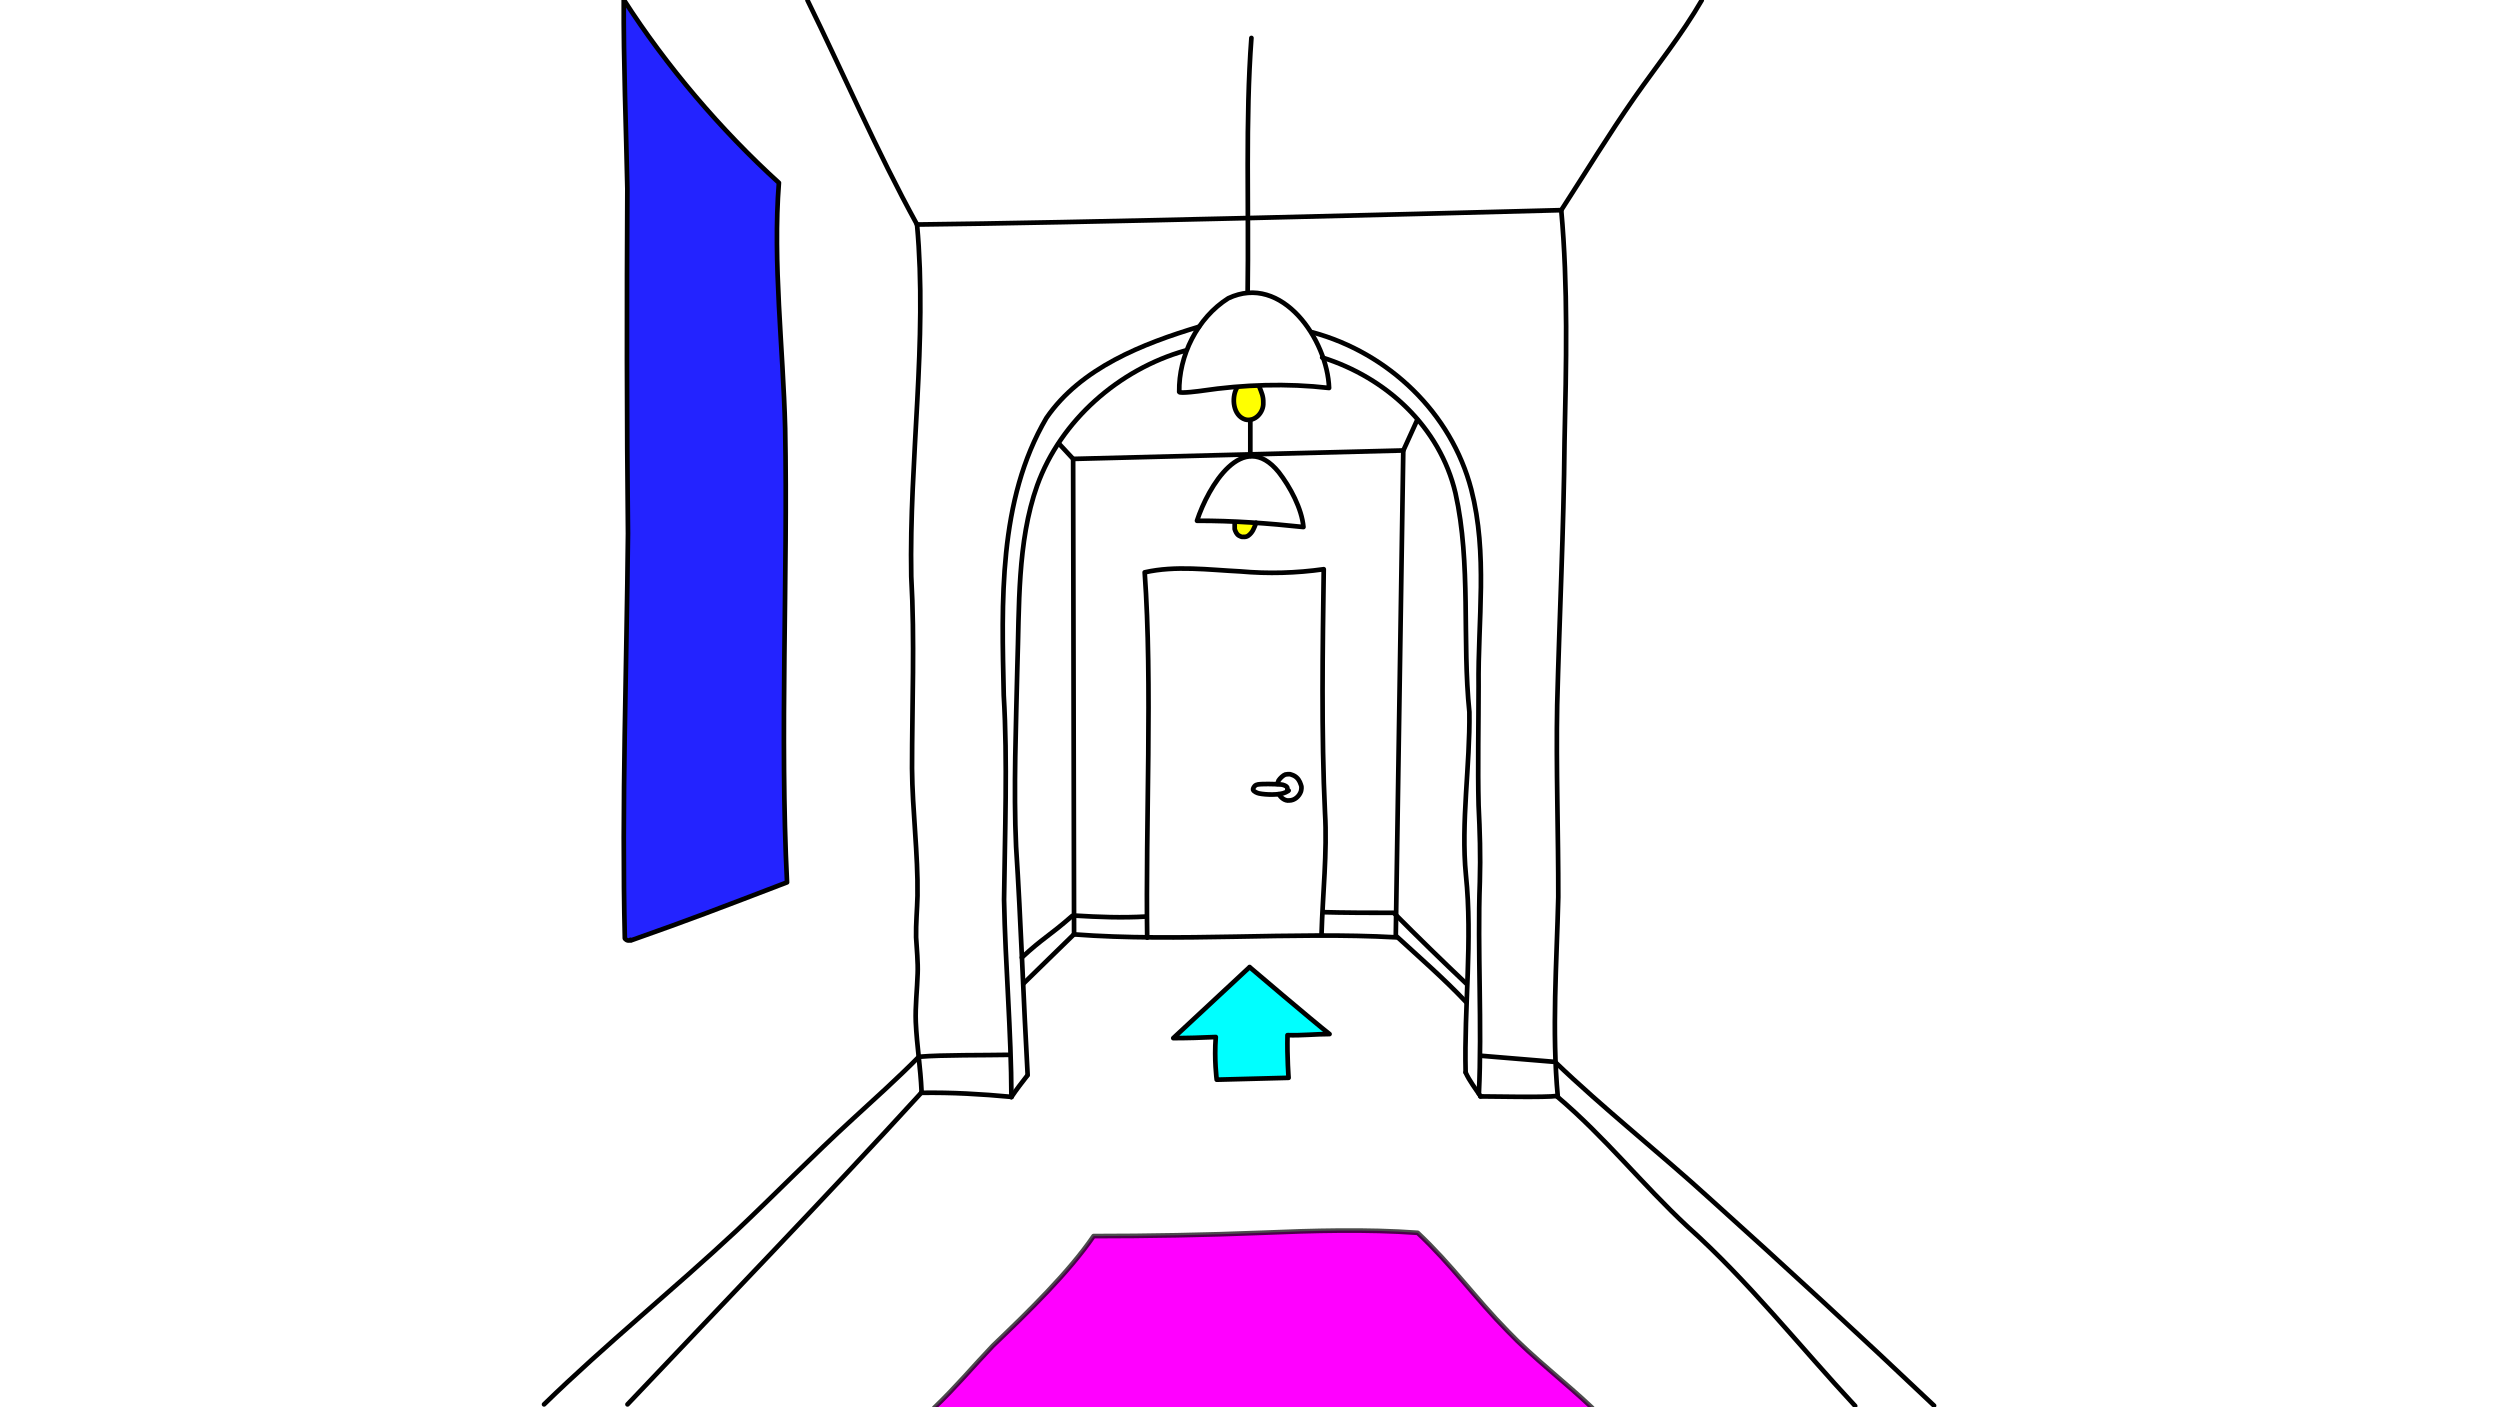
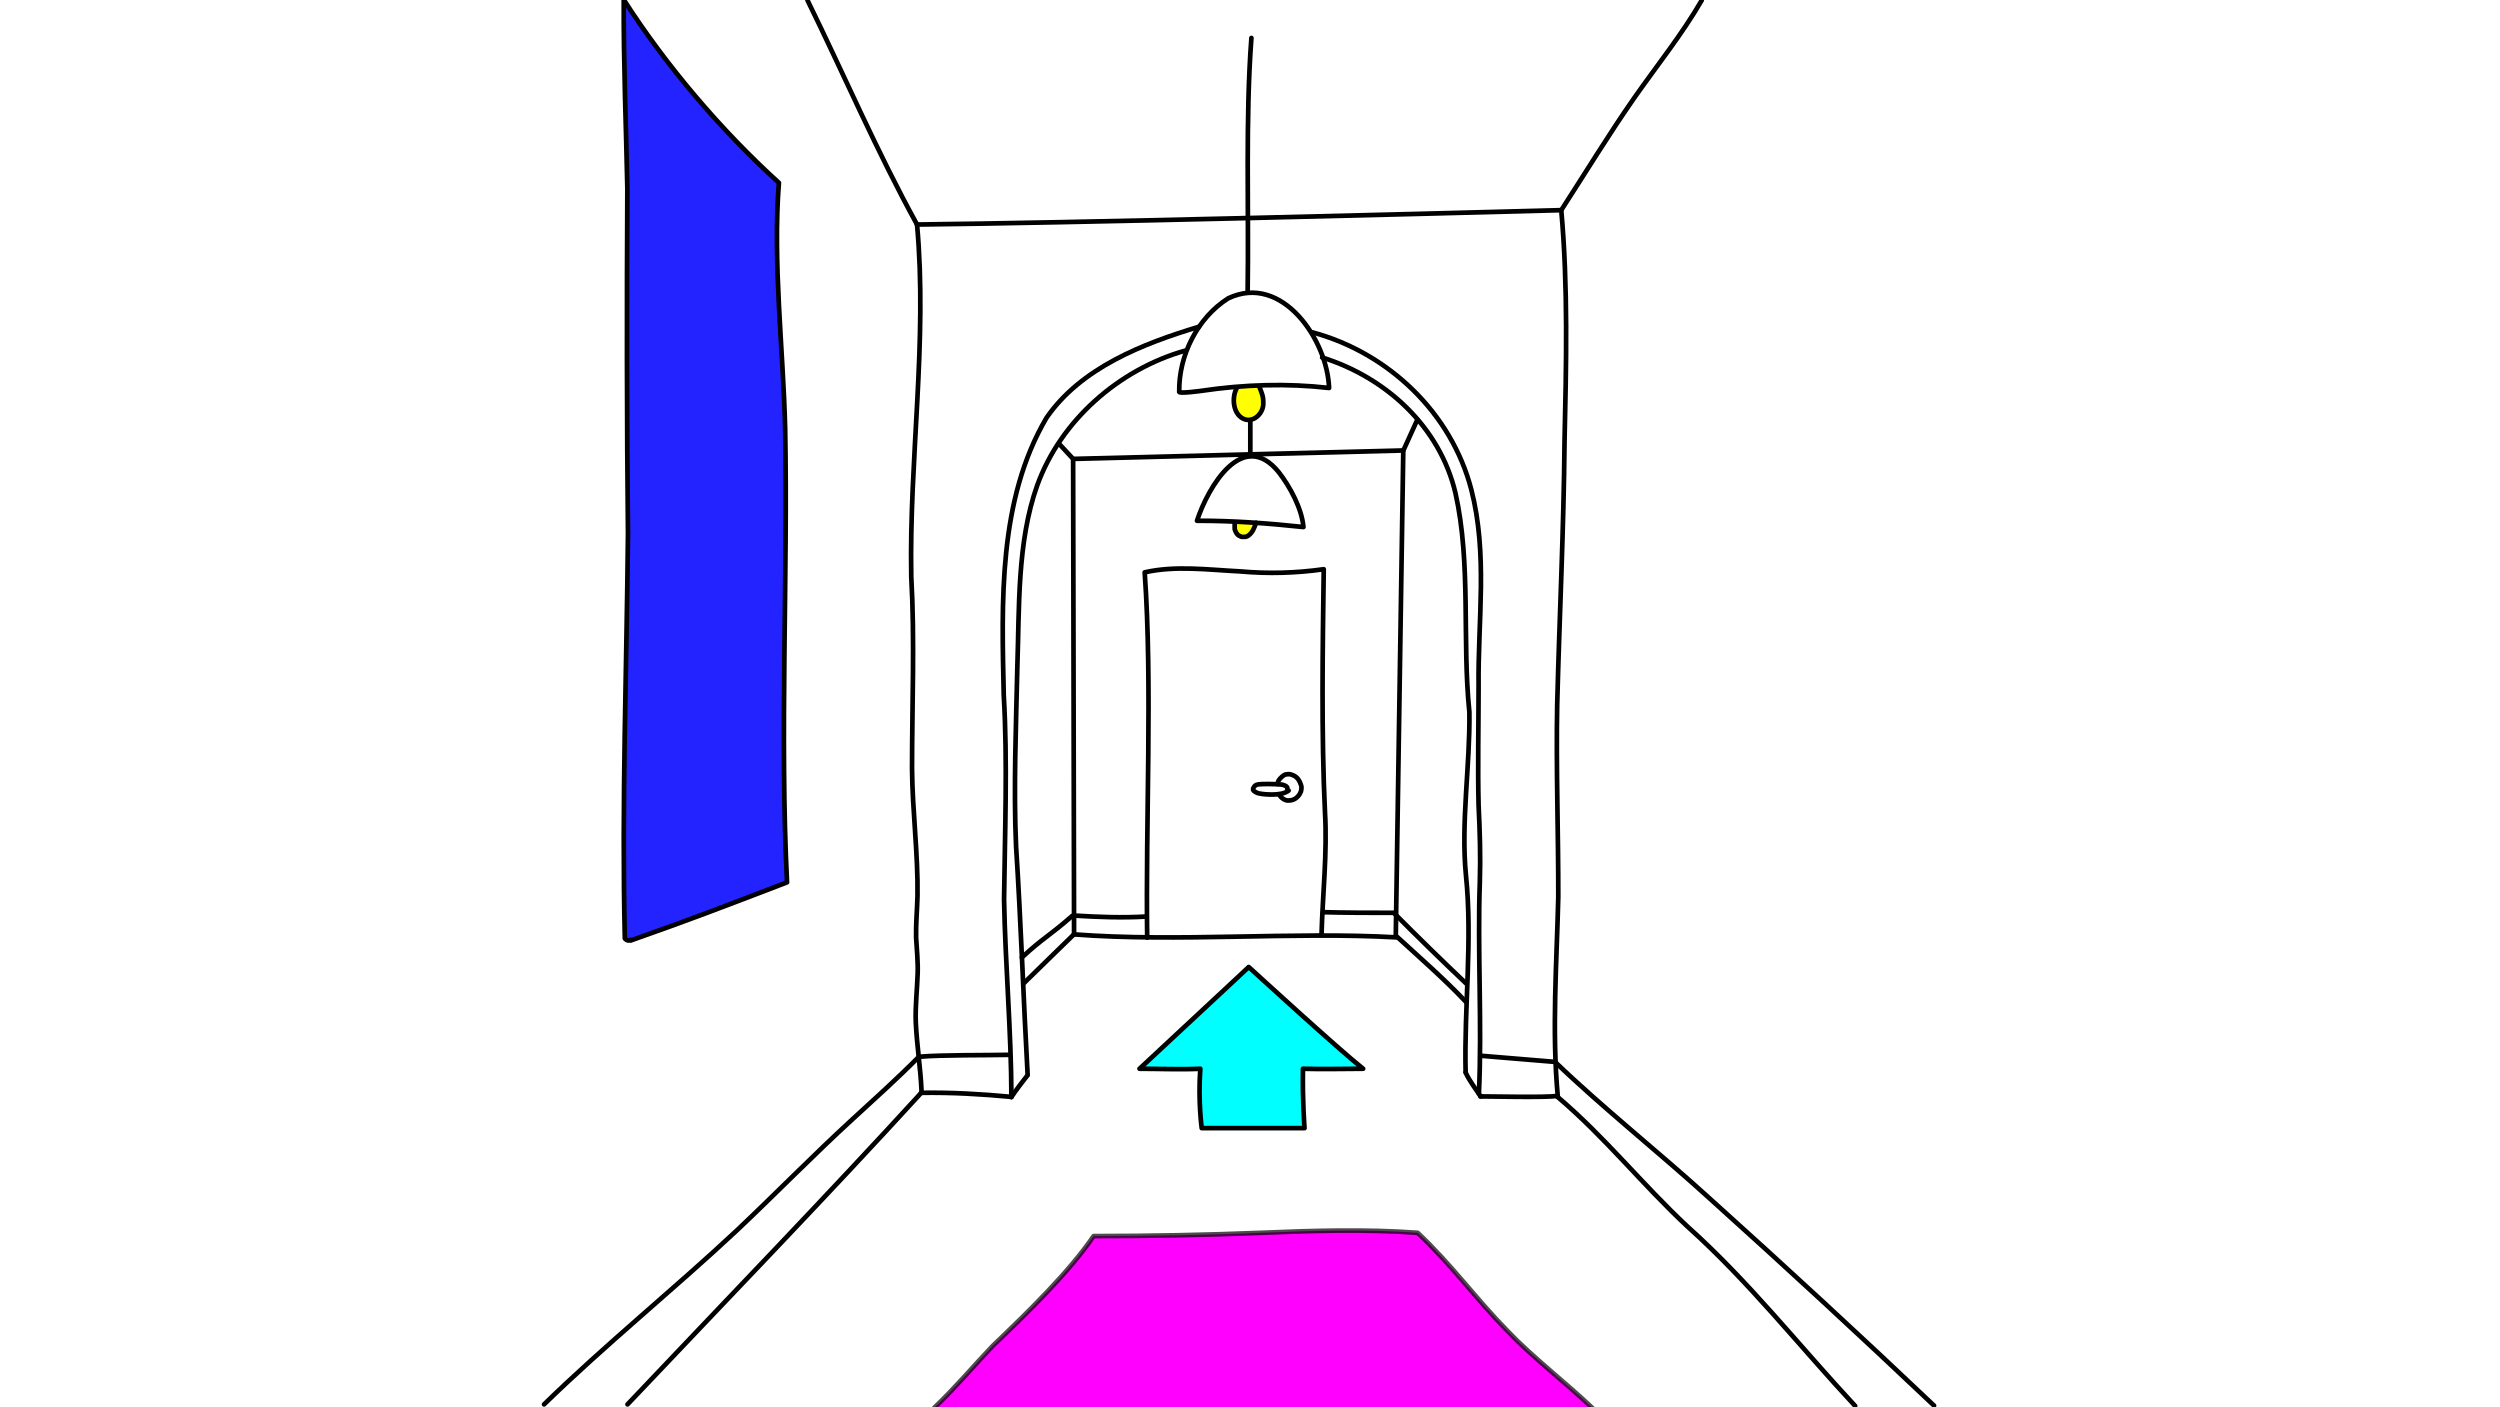
<svg xmlns="http://www.w3.org/2000/svg" id="Ebene_1" version="1.1" viewBox="0 0 1600 900">
  <defs>
    <style>
      .st0, .st1 {
        fill: none;
      }

      .st1, .st2, .st3, .st4, .st5 {
        stroke: #000;
        stroke-linecap: round;
        stroke-linejoin: round;
        stroke-width: 3px;
      }

      .st2 {
        fill: #2323ff;
      }

      .st3 {
        fill: #f0f;
        stroke-opacity: .7;
      }

      .st4 {
        fill: aqua;
      }

      .st5 {
        fill: #ff0;
      }
    </style>
  </defs>
  <g id="Pen">
    <path id="STROKE_1d8e28cb-b568-4272-8194-d3212b8d963c" class="st5" d="M805.9,247.3c1.6,4.2,2.7,6.3,2.6,10.5.3,6.1-5.3,12.3-11.5,10.7-7.8-2.4-9-13.7-5.5-20.1" />
    <path id="STROKE_6c9c7404-d29c-4910-9c88-666190371048" class="st5" d="M803.9,334.6c-1.3,3.5-2.2,6.2-5.1,8.3-.9.6-2,.8-3.1.7-1,.2-2-.4-2.8-.8-1.5-.9-2.2-2.6-2.7-4.2v-4.2" />
    <path id="STROKE_2ceb2a1f-15ce-40ef-b551-7405748289e4" class="st1" d="M687.4,597.9c-10.2,10.1-21.5,20.8-32.5,31.7" />
    <path id="STROKE_732901be-4f27-4845-84fa-93f89d3b165c" class="st1" d="M589.5,699.5c-60.8,66.5-125.9,133.8-187.9,199.3" />
    <path id="STROKE_89ce50e8-125f-45cb-8ddb-e85d62b2d91a" class="st1" d="M686.2,586.2c-15,13.1-18.6,14-32.2,26.6" />
    <path id="STROKE_bf6fbfab-8e91-42fc-b6db-a29e29816fc3" class="st1" d="M588.1,676.3c-13.2,13.4-29.2,27.8-42.5,40-24.5,22.4-50.3,48.8-74.4,71.5-39.9,37.3-83.8,72.8-123,111" />
    <path id="STROKE_7be66836-7305-409e-bfc0-ac9d104582cc" class="st1" d="M586.9,143.7c-25.9-47.1-47.1-96.7-70.1-143.5" />
    <path id="STROKE_7f243793-02fc-488f-a03b-3f38841ed466" class="st1" d="M999.2,134.5c15.6-24.1,30.3-48.3,46.9-72.1,14.5-20.7,30.4-40.4,43-62.2" />
    <path id="STROKE_0f607105-4132-4b3e-9a9c-ade2ee99ca7b" class="st1" d="M586.9,143.7c100.7-1.1,310.8-6.5,412.3-9.2,4.4,48.5,3.2,99.8,2.1,148.3-.5,55.6-3.3,112.8-4.7,168.3-.8,39.6.8,83.8.7,123-1,42.2-4.2,85.5-.3,127.8" />
    <path id="STROKE_e31c417d-340d-421e-b31c-1e165864e812" class="st1" d="M946.5,699.9c2.1-43.8-1-91.3.6-135.6.5-16.8,0-32.3-.8-48.9-.6-23.5,0-53.2,0-76.1-.5-42.5,6-84.7-4.7-126.1-12.8-49-52.9-87.3-101.6-100.5" />
    <path id="STROKE_166eb928-9c07-4fa5-b5be-3e8c7907dc65" class="st1" d="M767.4,209.1c-35.9,10.8-75.7,26.3-97.7,58.4-31,52.8-28.6,118-27.3,177.5,2.5,42.5.7,88.1.2,130.8.8,42.1,4.6,84.4,4.7,126.3" />
    <path id="STROKE_59bf2928-4fe7-4367-b9c1-2d38539cec85" class="st1" d="M938,686.2c-1-41.8,4.5-84.4.2-126.1-3.3-33.9,2.7-70.3,2.2-104.4-4.7-45.8,1.2-95.1-8.9-140.1-10-42.4-44.3-74-85.3-86.8" />
    <path id="STROKE_104a63be-233c-41ce-8274-355625cb2795" class="st1" d="M758.5,224.4c-42.3,12-79.7,44.6-94.7,86.3-12.9,36.2-11.4,78-12.7,116.1-.8,36.9-2.5,78.2-.8,115.1,3.1,48.3,4.7,98,7.4,146.2" />
    <path id="STROKE_56a4f15e-ec74-4688-9e34-d2c5724a8ebf" class="st1" d="M657.2,688.7c-3.7,4.8-6.2,7.9-9.9,13.4" />
    <path id="STROKE_3b14555a-e870-4ba9-b10b-81a81a082a59" class="st1" d="M645.3,675.1c-13.8.3-43.1,0-56.6,1.2" />
    <path id="STROKE_acecab5a-2318-4ed3-afc2-e55455cbdab7" class="st1" d="M647.3,702c-19.3-1.8-37.9-2.9-57.8-2.6" />
    <path id="STROKE_541d32de-622d-46d6-9a25-d3bed7739ec7" class="st1" d="M586.9,143.7c6.8,74.5-5.1,150.5-3.7,225.3,2.3,40.8.5,82.2.5,122.8.2,26.9,3.9,54.7,3.5,81.5-.2,8.6-1.1,18-.9,26.6.4,6.9,1.3,16.3,1,23.2-.3,9.9-1.6,21.1-1.2,31,.7,15.4,3,28.8,3.7,44.4" />
    <path id="STROKE_c850e266-afb1-4a17-90f4-d6c95ed50968" class="st1" d="M948,675.7c15,1.3,30.7,2.6,45.8,3.8" />
    <path id="STROKE_023981e4-8f96-4145-ae48-3a76154dc00c" class="st1" d="M947.4,701.7c8,0,41.6.8,49.2-.3" />
    <path id="STROKE_c8d119f9-1911-4c47-8b27-2dac8d0a98fe" class="st1" d="M938,686.4c2.5,5.5,6.3,10.3,9.6,15.3" />
    <path class="st1" d="M996.6,701.8c31,26.3,54,55.8,83.5,83.3,39,34.9,71.7,76.6,107.2,114.7" />
    <path class="st1" d="M907.1,268.6l-9,19.8-4.8,310.4c14.8,13.6,30.8,27.5,44.8,42.3" />
    <path id="STROKE_e95a63c7-d81a-4291-8db4-f390cb4e66bb" class="st1" d="M995.1,679.5c31.2,30,67.4,58.6,99.4,87.8,47.7,42.9,96.8,88.2,143.3,132.3" />
    <path id="STROKE_e95a63c7-d81a-4291-8db4-f390cb4e66bb1" class="st1" d="M892.5,584.7c14.3,14.4,30.9,30.6,45.8,44.7" />
    <path id="STROKE_fed9da79-c429-4fa7-895d-ec077d18bd6b" class="st1" d="M688.1,586c14.8.9,30.1,1.5,45.3.6" />
    <path id="STROKE_3f0772bf-8043-4330-9386-c8dbc6369042" class="st1" d="M847.2,583.8c8.9.3,35.9.5,45.1.4" />
    <path id="STROKE_8c56e41c-2b0a-41c6-98e6-97ba901d8e33" class="st1" d="M818.5,508.3c1.2,2.2,3.9,4.4,6.6,4,3.5,0,6.4-2.7,7.5-5.8.3-1.3.6-3,0-4.2-.8-2.5-2-4.6-4.5-5.9,0,0-1.8-.8-2.4-.9s-2.4,0-3.1.2c-1.4.5-3.3,2.3-4.3,3.8-.2.6-.6,1.5-.8,2.2" />
    <path id="STROKE_b05763d7-8fe4-49b8-b9b6-25fca01e2b35" class="st1" d="M804.8,502.1c-.3,0-1.1.4-1.4.6-.6.5-1.6,1.7-1.4,2.8.4,1.1,2.7,2.1,3.8,2.3,4.2.9,13.2,1.2,17-.7s.8-.8,1-1.2c.2-.5.2-2-.2-2.3-.5-.6-2.3-1.4-3.6-1.5-4.5-.4-12.7-.5-15.2,0h0Z" />
    <path id="STROKE_f4c727ab-9a9f-4495-b723-f84b10f79bc1" class="st1" d="M800.9,24.3c-3.9,52.1-1.6,109.8-2.4,162" />
    <path id="STROKE_4080ba46-1286-4f2e-9857-9e96346adad5" class="st1" d="M769.1,250.1c27-4,54.5-4.9,81.5-1.8-1-30.6-30-73.7-64.5-57.4-19.8,12.5-31.8,36.7-31.4,59.9,0,1.3,14.5-.7,14.5-.7h0Z" />
    <path id="STROKE_23ae8ef3-7f73-4b98-887e-fce04e8aaca3" class="st1" d="M800.2,268.9v22.9" />
    <path id="STROKE_bef74964-423a-4971-bc51-95e232538015" class="st1" d="M766.1,333.2c7.1-21.6,29.2-59.4,52.3-31,7.3,9.4,14.8,23.4,15.8,35.1-22.5-2.4-45.4-4.1-67.9-4h-.2,0Z" />
    <path id="STROKE_dbc6816b-a160-4d5c-9b5a-6550b22fb29b" class="st2" d="M403.7,601.9c39.4-13.9,56.9-20.7,100-37.2-4.7-94.3.6-195.9-1.2-290.5-1.3-52-8-105.7-4-157.2C461.4,83.3,426.3,42.1,399.2-.2c-.2,40.6,1.5,81.1,2.3,121-.4,71.2-.4,149.8.4,220.6-.8,85.7-4.1,173-2,259.2,0,0,1.3,2,3.6,1.1v-.2h0l.3.4h-.1,0Z" />
    <path id="STROKE_d8ec0935-397c-4413-a8ac-1e676fa6df29" class="st1" d="M687.3,598c66.6,5.1,139.7-1.8,206.2,1.9" />
    <path id="STROKE_519b7bbd-6557-4ab5-bece-ad5df7b21bba" class="st1" d="M734.2,600.1c-1.1-71.9,3.5-162.1-1.6-233.8,19.8-4.5,40.9-1.6,61.2-.6,17.9,1.6,35.7,1.1,53.4-1.4-.7,50.8-1.6,105.1.8,155.8,1.5,25.3-1.5,52.3-2.2,77.4" />
    <path class="st1" d="M605.6,143.7" />
    <polyline class="st1" points="687.4 597.9 686.8 293.7 677.7 283.9" />
    <line class="st1" x1="898.1" y1="288.3" x2="686.8" y2="293.7" />
    <path id="STROKE_76f743f8-31ec-4d19-b028-611d66b3b06a" class="st3" d="M597.9,901c14-13.4,25-26.6,37.5-39.7,22.8-21.8,48.9-47.3,64.5-70.2,34,0,72.6-.7,107.2-2.1,33.2-1.4,67.5-2.4,100.2,0,21.4,20,37.3,42.3,57.5,62.8,15.5,16.4,37.8,33.5,54.3,49.3" />
  </g>
  <path id="STROKE_519b7bbd-6557-4ab5-bece-ad5df7b21bba1" class="st0" d="M845.8,598.5c.7-25.1,3.7-53.1,2.2-78.4-2.4-50.7-1.5-105-.8-155.8-17.7,2.5-35.5,3-53.4,1.4-20.3-1-41.4-3.9-61.2.6,5.1,71.7.5,161.9,1.6,233.8l111.6-1.6h0Z" />
-   <path id="STROKE_2723813b-dec1-47cb-992f-cff34e48f481" class="st4" d="M799.7,618.9s40.7,34.7,51.2,42.9c-9.3,0-17.5,1-26.9.7-.3,14.4.7,27.3.7,27.3l-46,1.2s-1.7-12.7-.6-27.3c-8.7.4-18.4.7-27.2.7l48.9-45.5h-.1Z" />
+   <path id="STROKE_2723813b-dec1-47cb-992f-cff34e48f481" class="st4" d="M799.2,618.9s58.2,53.3,73.2,65.1c-13.3,0-25,.4-38.5,0-.4,20.6,1,38,1,38h-65.8s-2.4-17.2-.9-38c-12.4.6-26.3,0-38.9,0l69.9-65.1h-.1Z" />
</svg>
